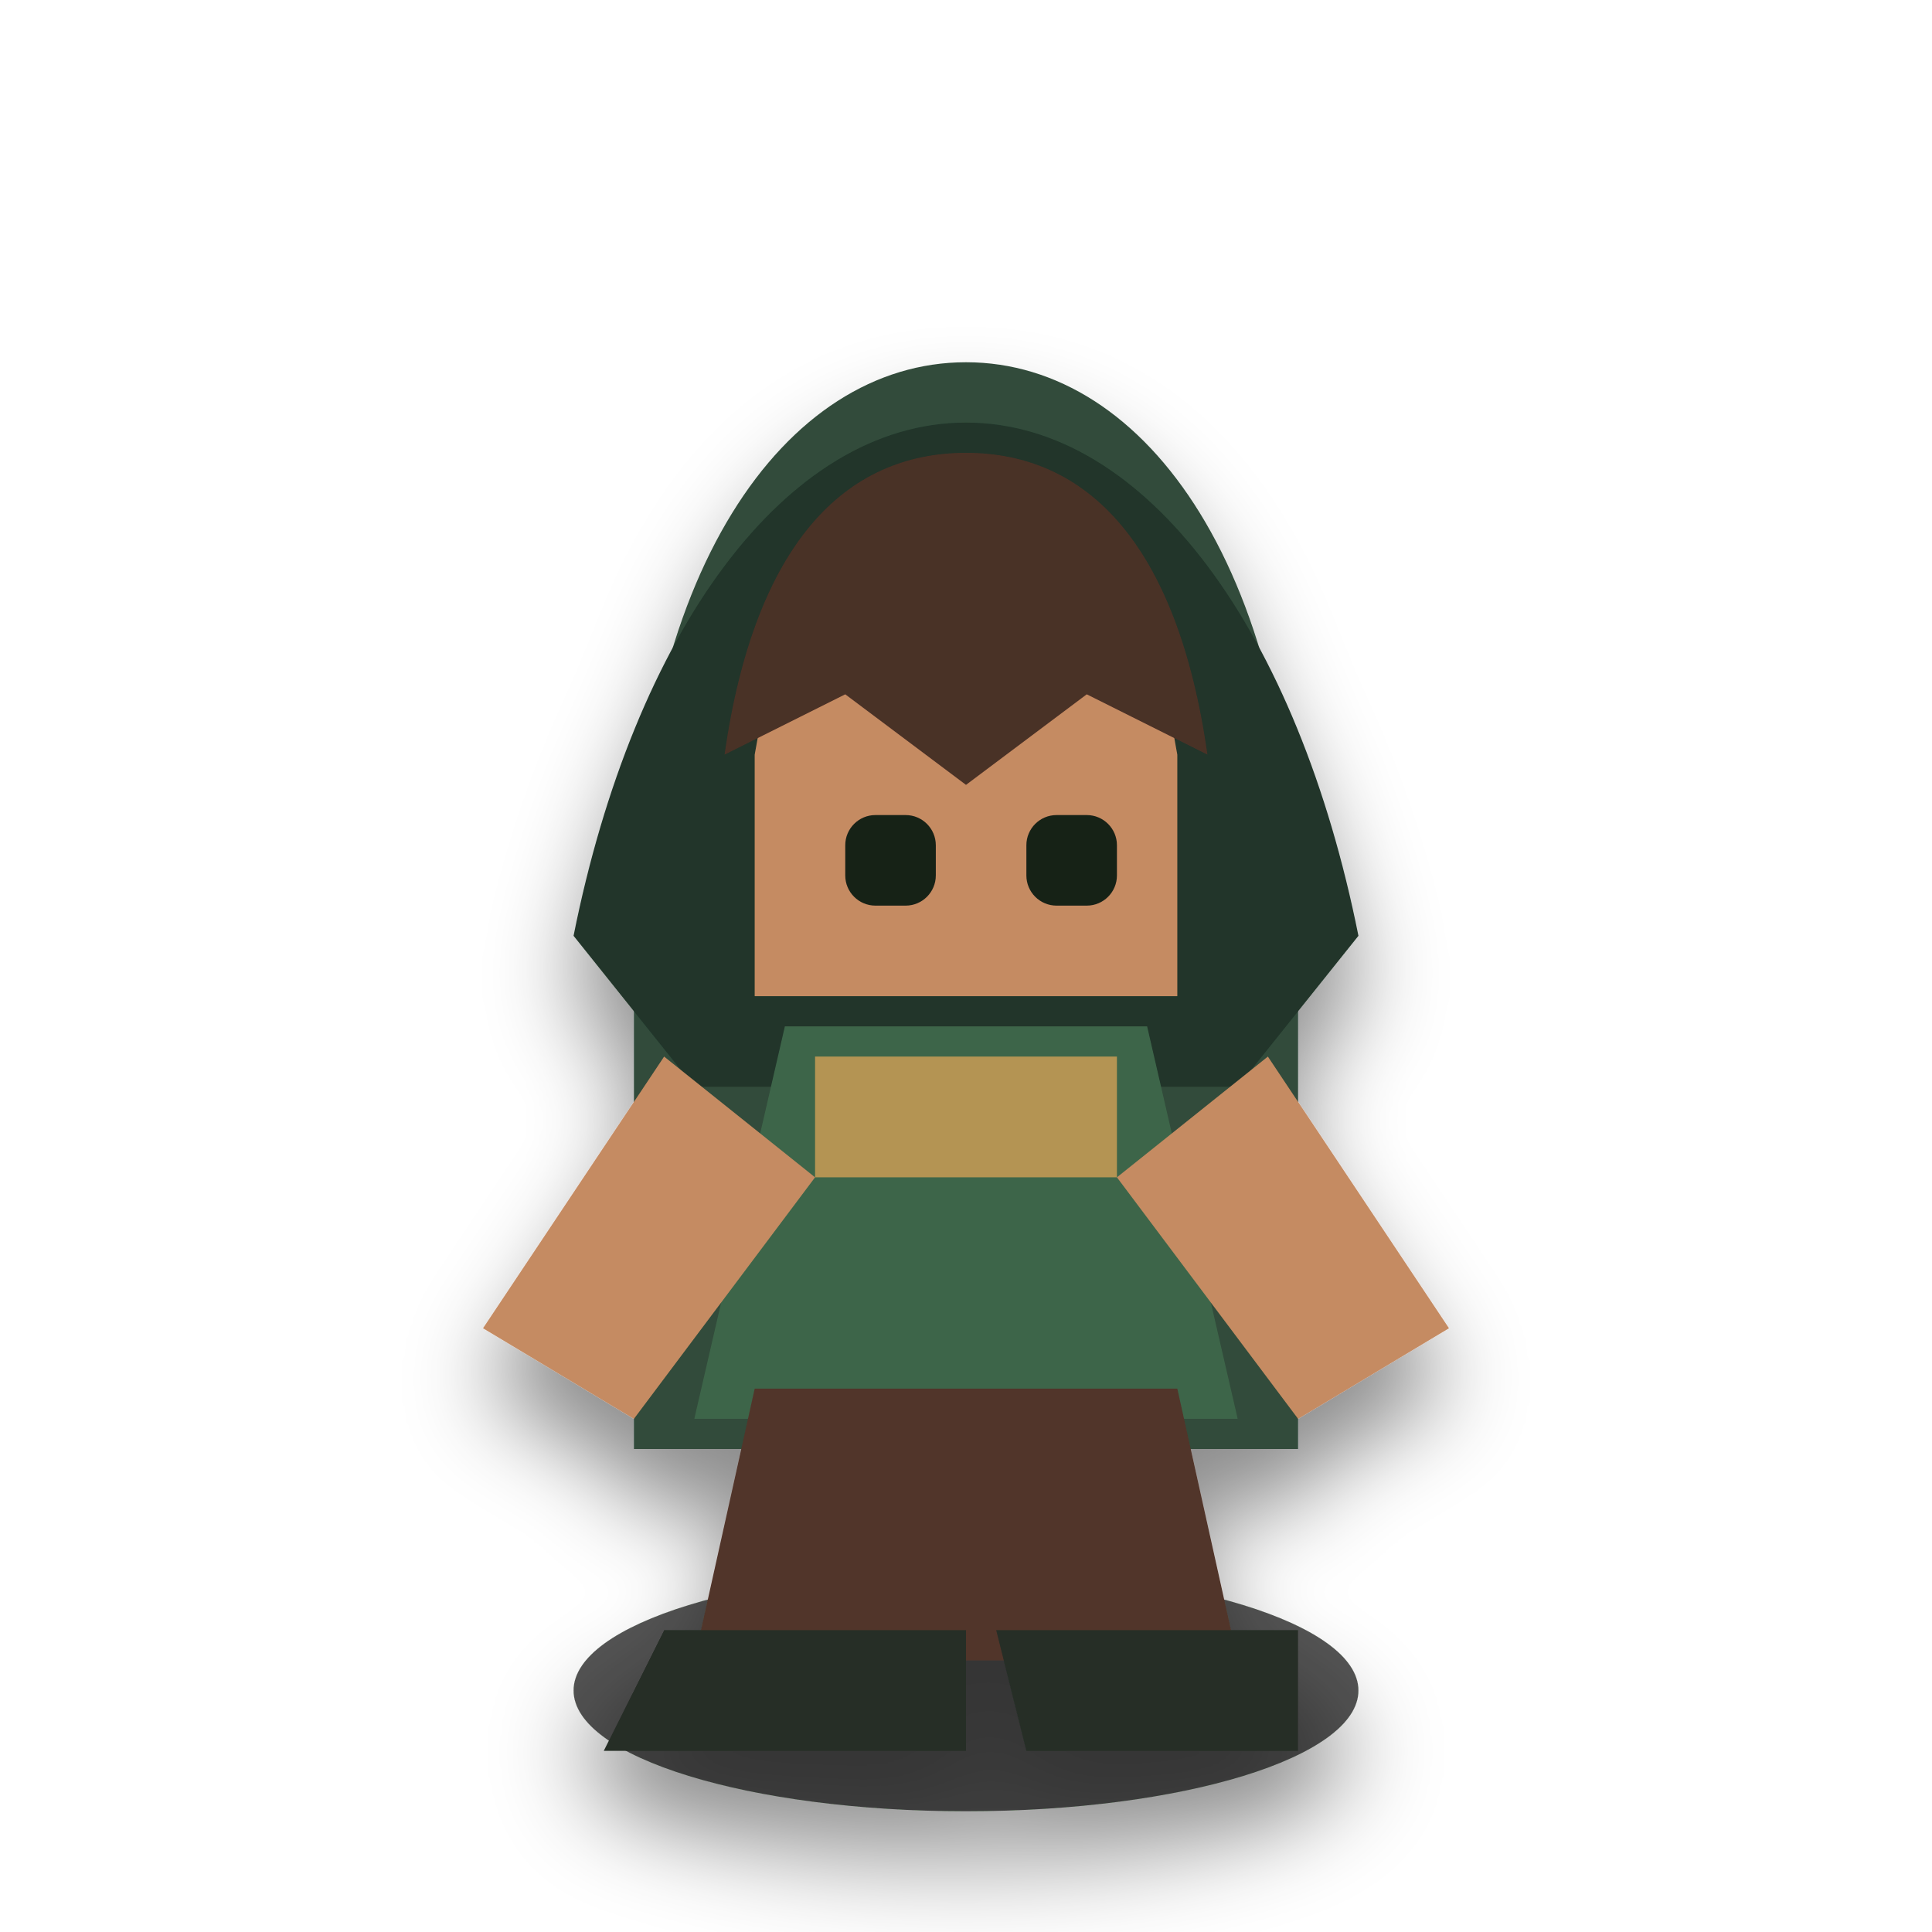
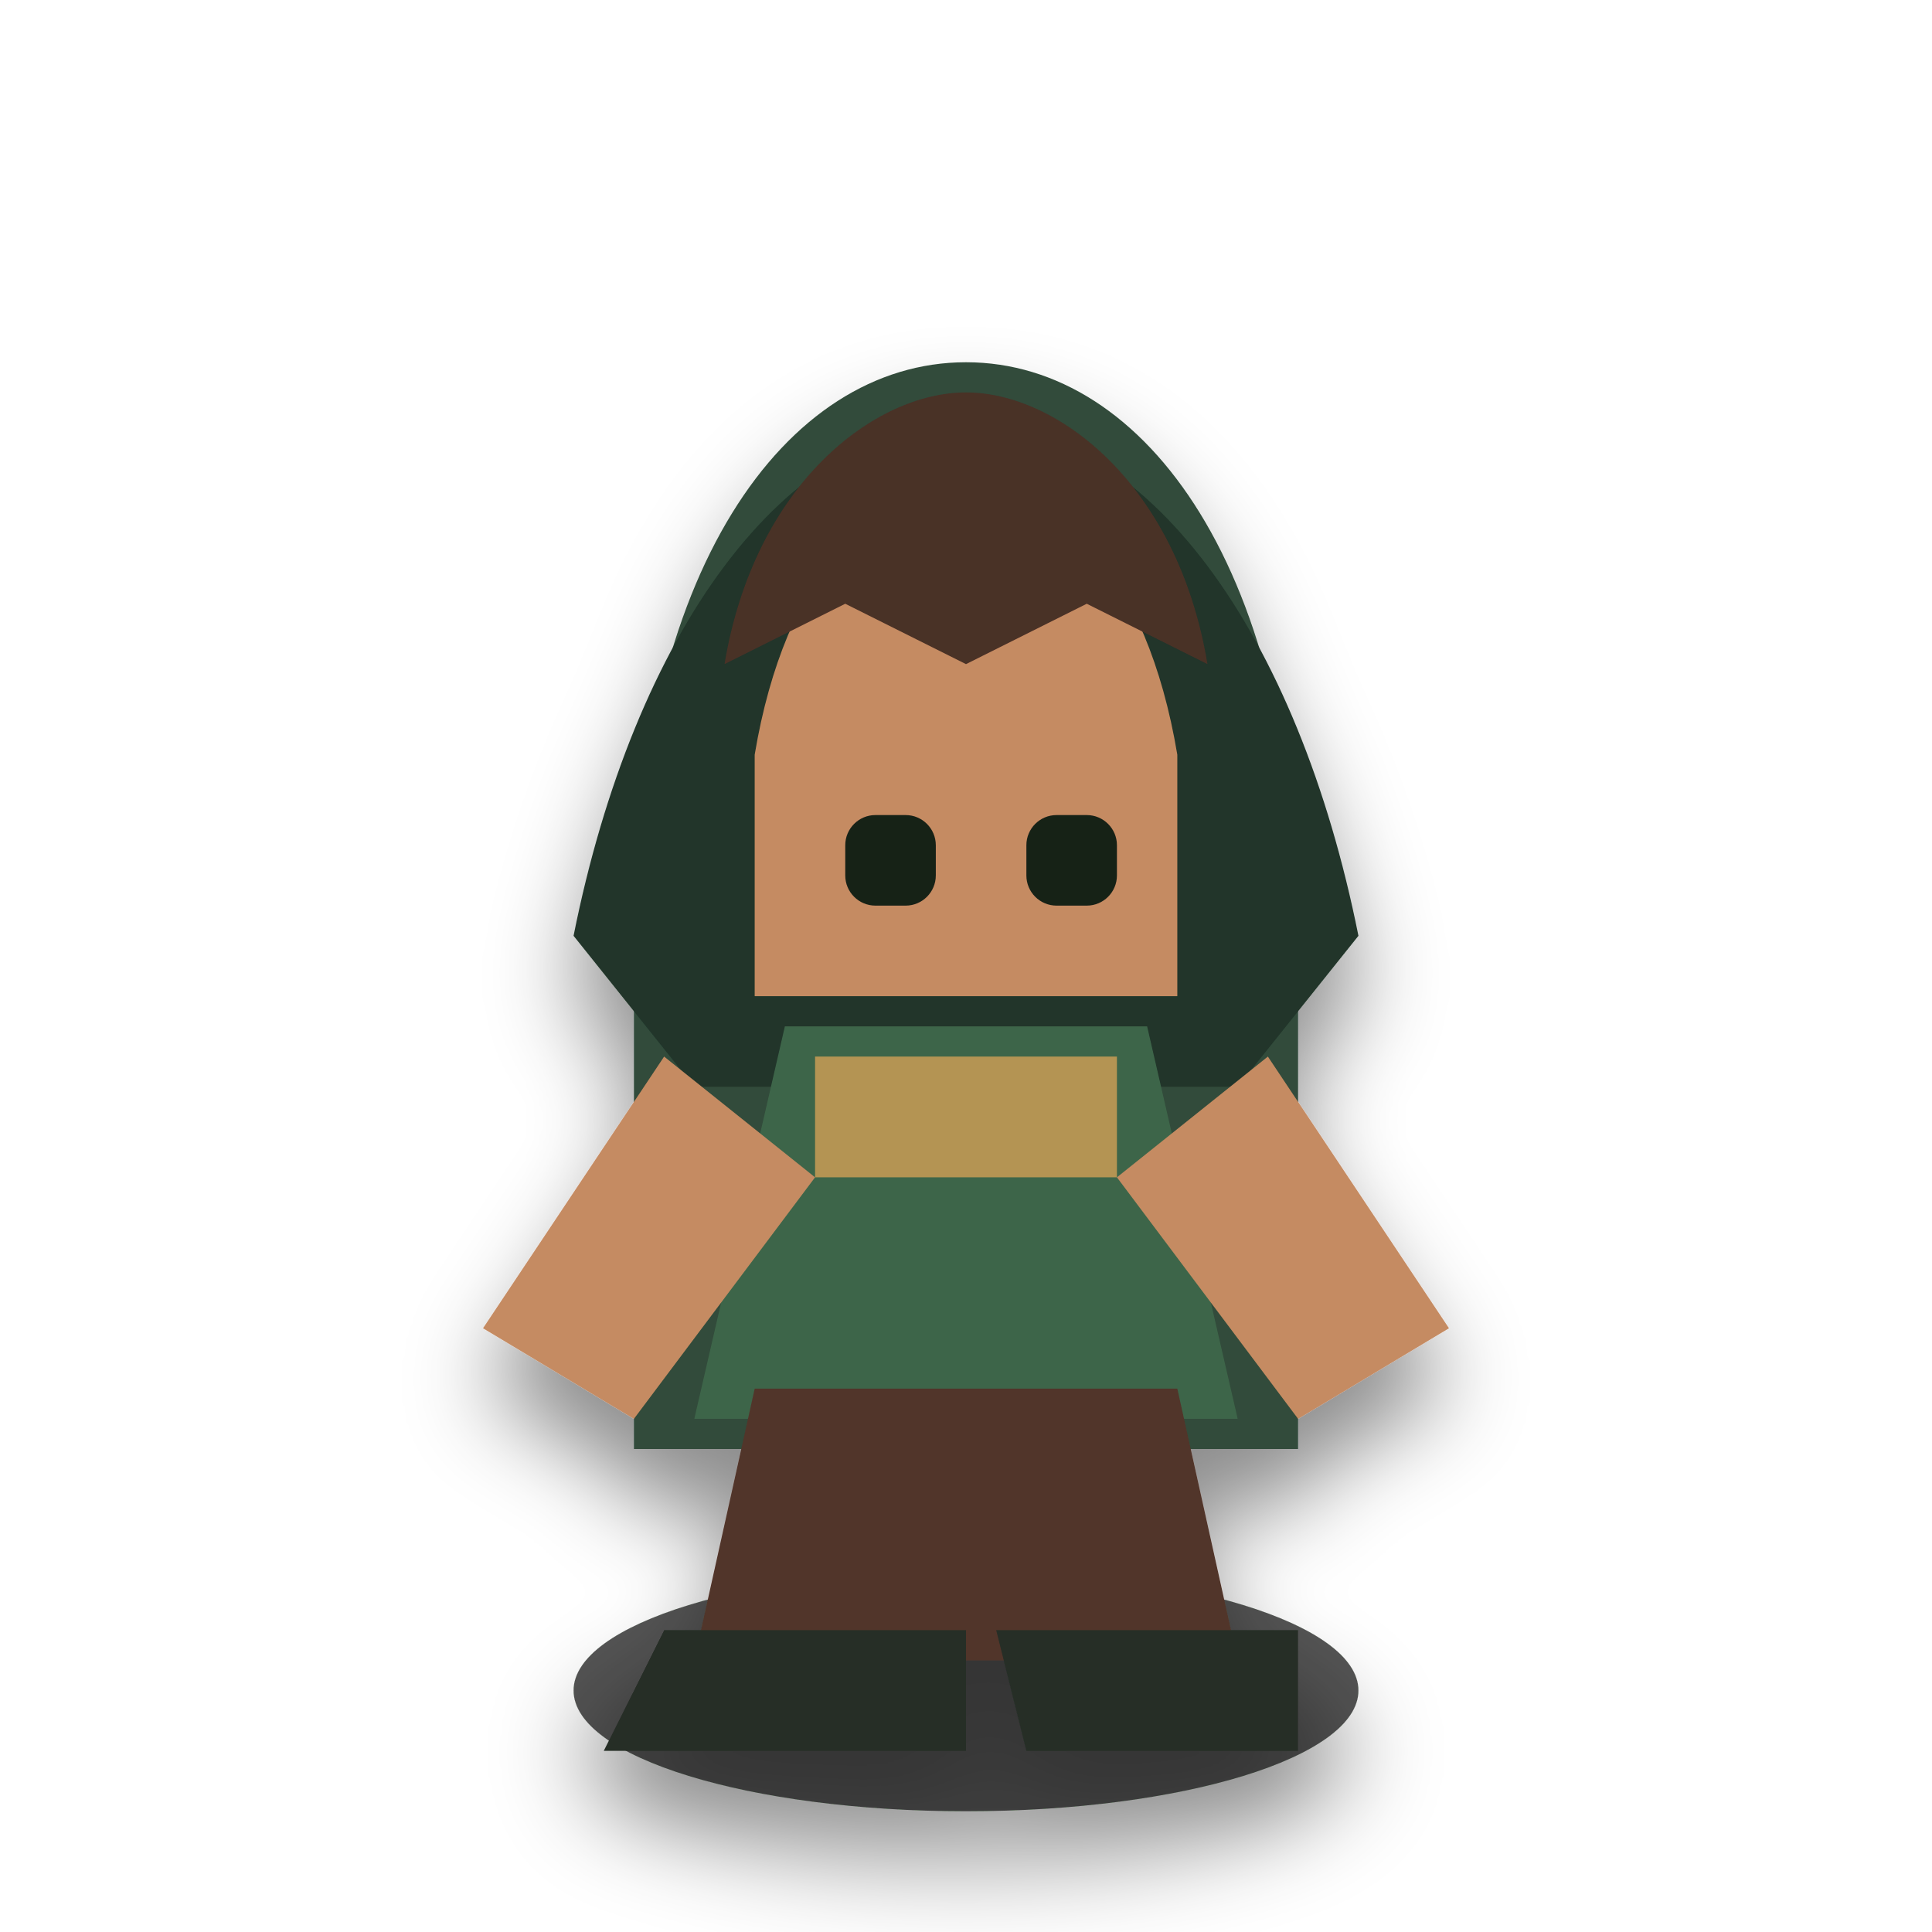
<svg xmlns="http://www.w3.org/2000/svg" width="64" height="64" viewBox="0 0 64 64">
  <defs>
    <filter id="s">
      <feDropShadow dx="0" dy="2" stdDeviation="1.5" flood-opacity=".45" />
    </filter>
  </defs>
  <g filter="url(#s)">
    <ellipse cx="32" cy="56" rx="13" ry="4" fill="#10160f" opacity=".7" />
    <path d="M21 31c0-12 5-19 11-19s11 7 11 19v17H21z" fill="#314b3a" />
    <path d="M19 31c2-10 7-17 13-17s11 7 13 17l-4 5H23z" fill="#20352a" />
    <path d="M25 25c1-6 4-9 7-9s6 3 7 9v8H25z" fill="#c58b62" />
-     <path d="M24 25c1-7 4-10 8-10s7 3 8 10l-4-2-4 3-4-3z" fill="#4a3027" />
+     <path d="M24 22c1-6 5-9 8-9s7 3 8 9l-4-2-4 2-4-2z" fill="#4a3027" />
    <rect x="28" y="27" width="3" height="3" rx="1" fill="#182018" />
    <rect x="34" y="27" width="3" height="3" rx="1" fill="#182018" />
    <path d="M26 34h12l3 13H23z" fill="#3e6549" />
    <path d="M27 35h10v4H27z" fill="#b49452" />
    <path d="M22 35l-6 9 5 3 6-8z" fill="#c58b62" />
    <path d="M42 35l6 9-5 3-6-8z" fill="#c58b62" />
    <path d="M25 46h7v9h-9zM32 46h7l2 9h-9z" fill="#51352a" />
    <path d="M22 54h10v4H20zM33 54h10v4H34z" fill="#262d27" />
  </g>
</svg>
